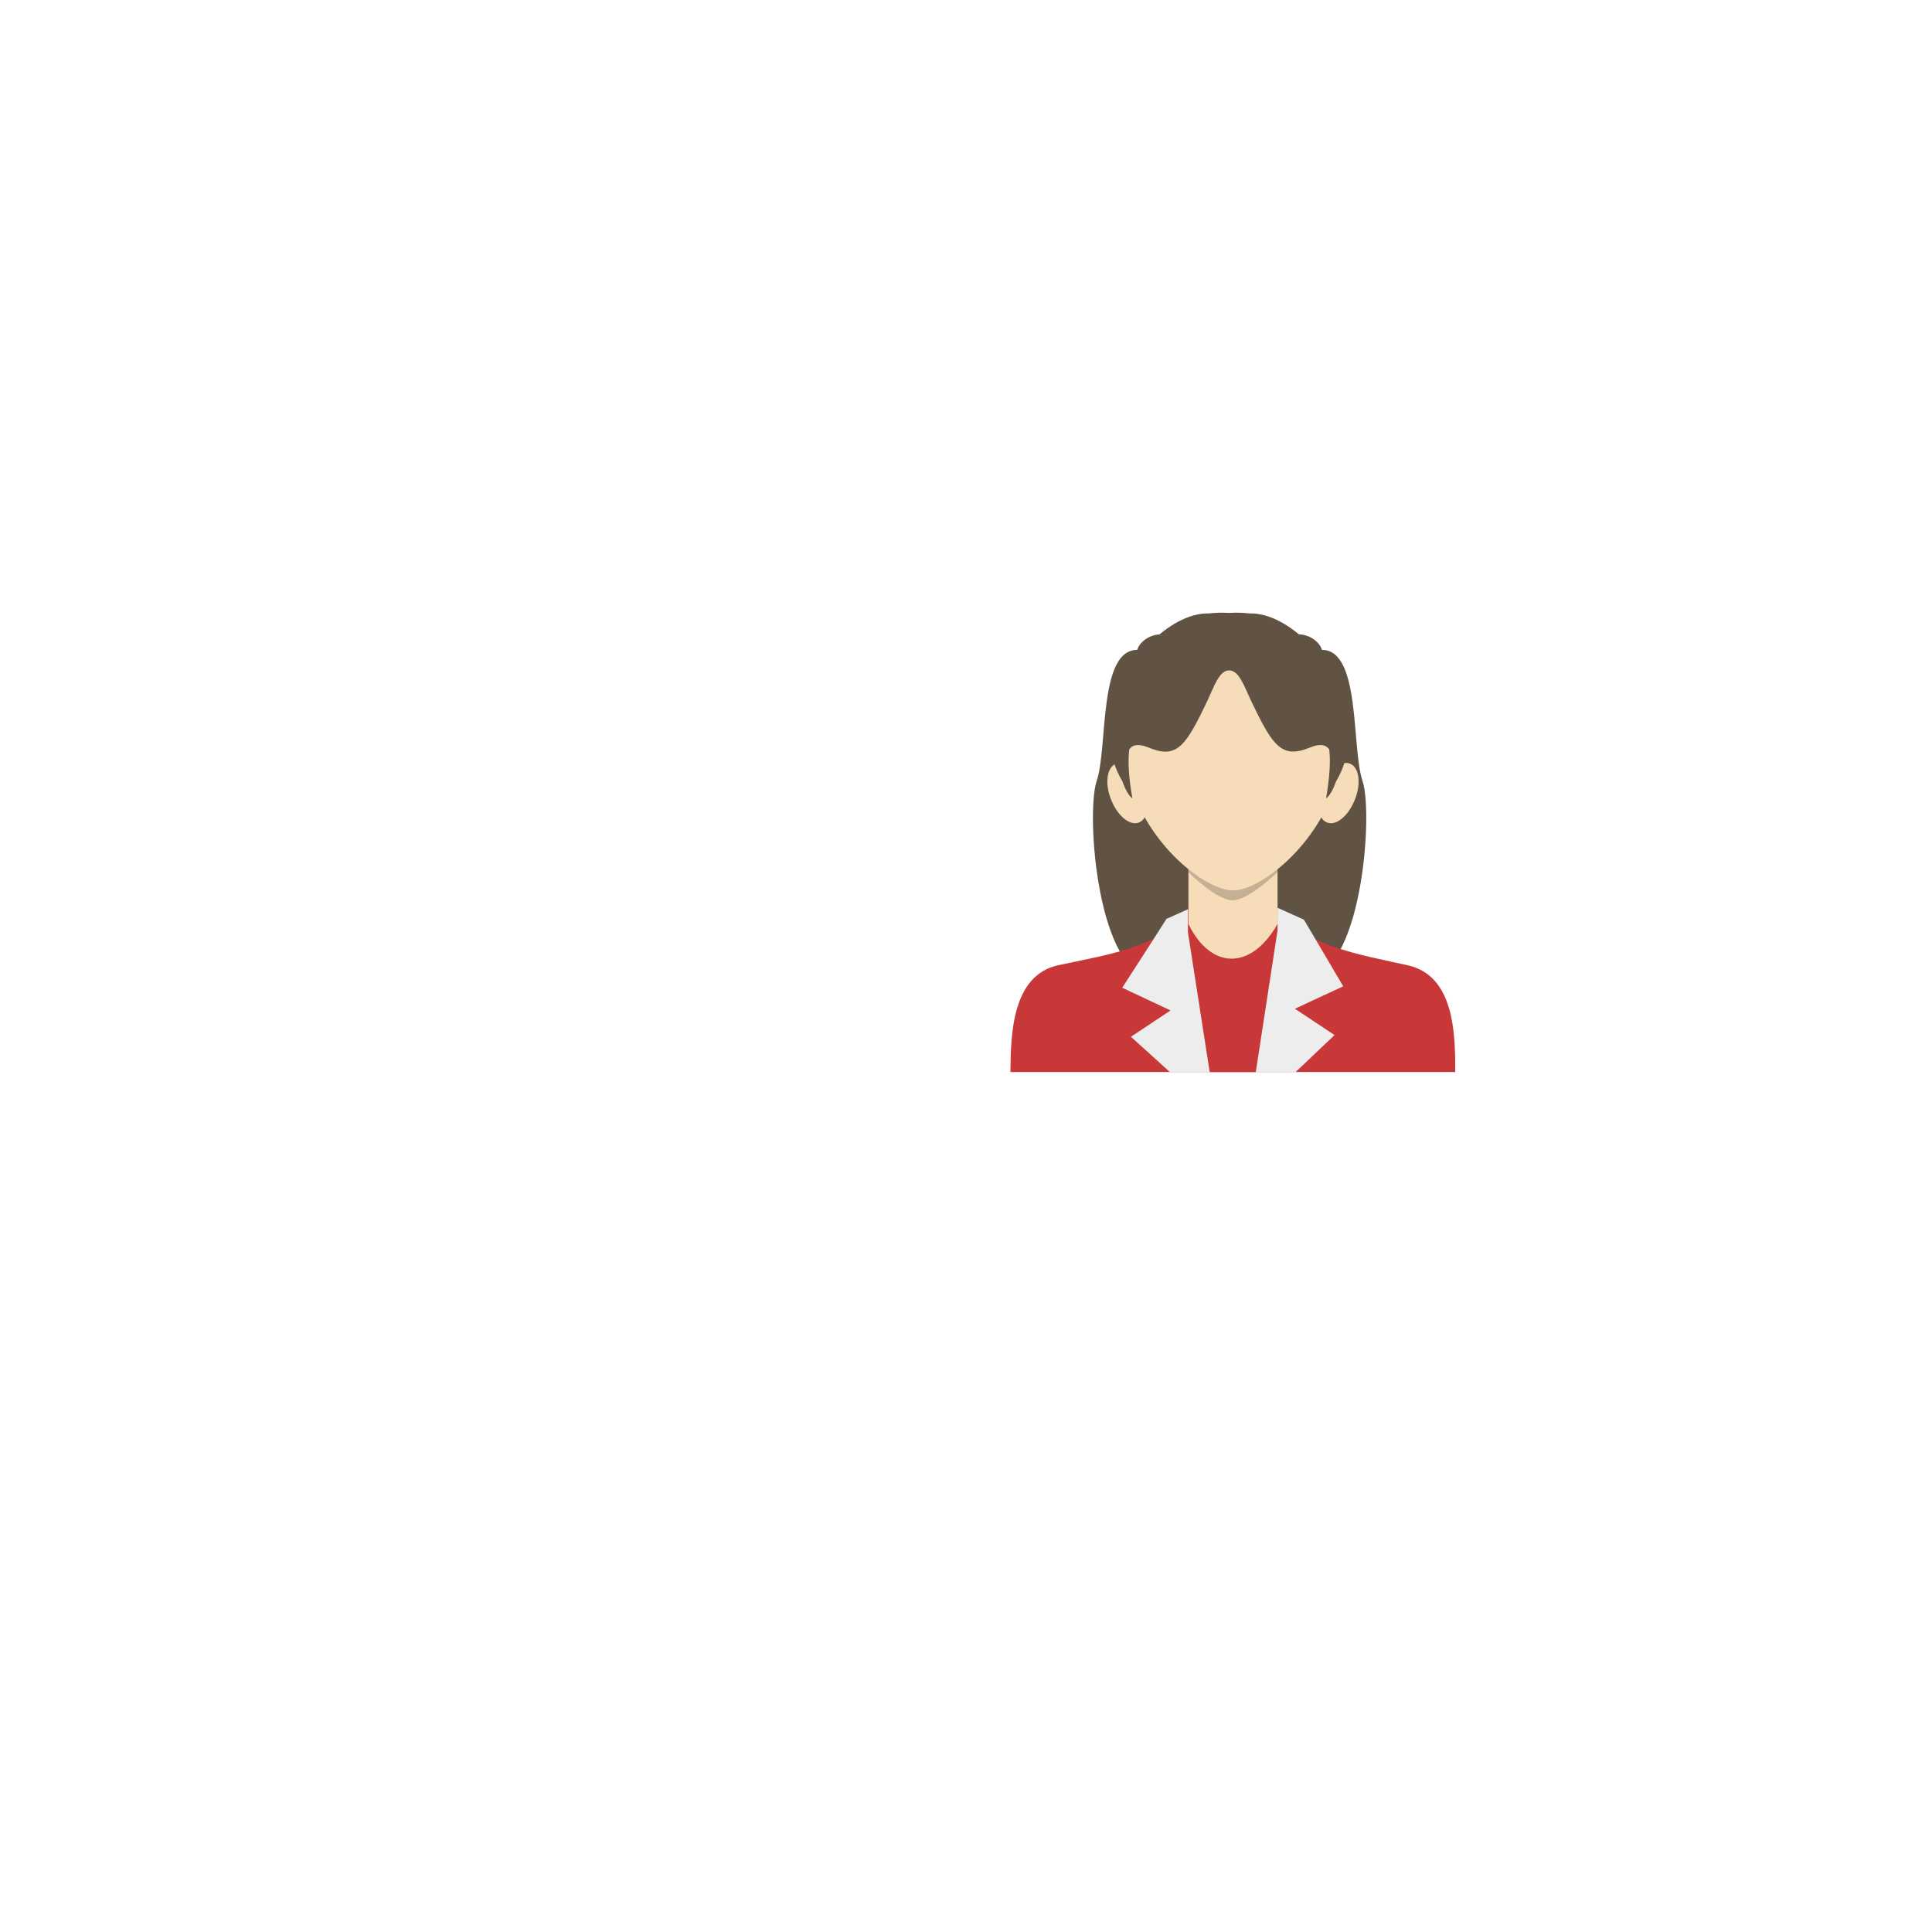
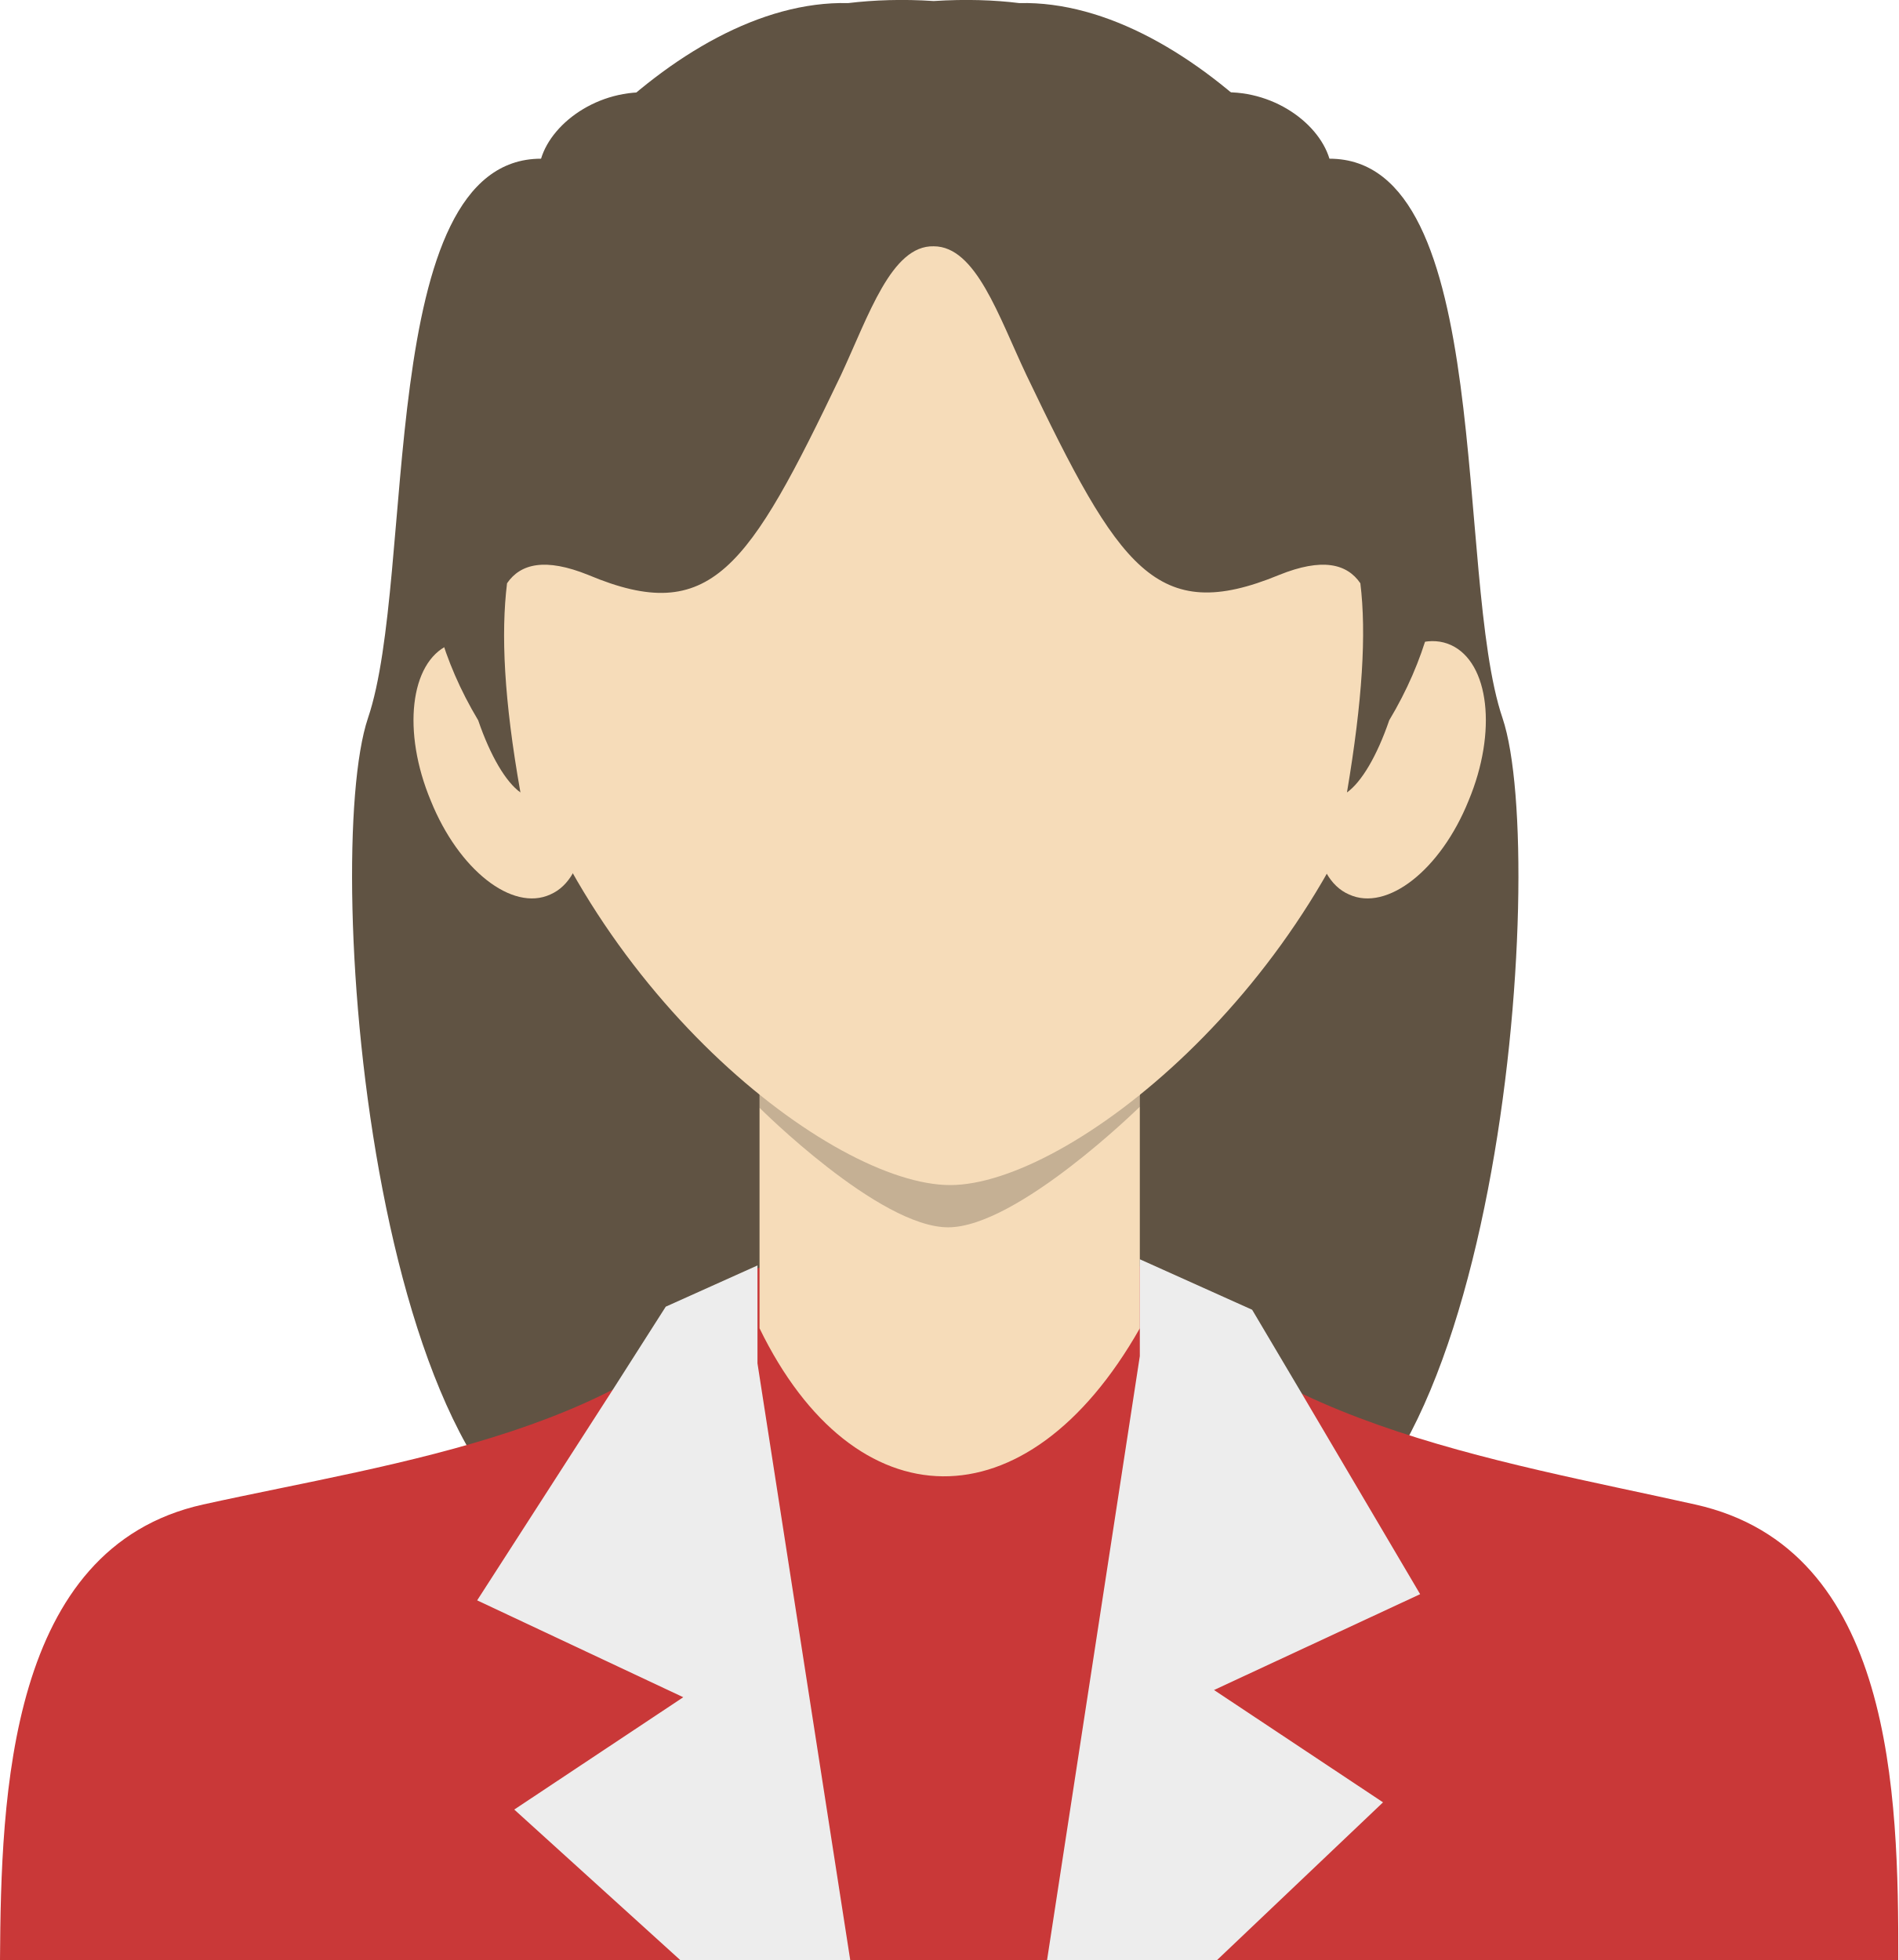
- <svg xmlns="http://www.w3.org/2000/svg" version="1.1" id="objects" x="0px" y="0px" viewBox="0 0 800 800" style="enable-background:new 0 0 800 800;" xml:space="preserve">
+ <svg xmlns="http://www.w3.org/2000/svg" version="1.1" id="objects" x="0px" y="0px" viewBox="0 0 184.2 190.2" style="enable-background:new 0 0 184.2 190.2;" xml:space="preserve">
  <style type="text/css">
- 	.st0{fill-rule:evenodd;clip-rule:evenodd;fill:#605343;}
- 	.st1{fill-rule:evenodd;clip-rule:evenodd;fill:#C93838;}
- 	.st2{fill-rule:evenodd;clip-rule:evenodd;fill:#F6DCB9;}
- 	.st3{opacity:0.2;fill-rule:evenodd;clip-rule:evenodd;}
- 	.st4{fill-rule:evenodd;clip-rule:evenodd;fill:#EDEDED;}
+ 	.st0{fill:#605343;}
+ 	.st1{fill:#C93838;}
+ 	.st2{fill:#F6DCB9;}
+ 	.st3{opacity:0.2;enable-background:new    ;}
+ 	.st4{fill:#EDEDED;}
</style>
  <g>
-     <path class="st0" d="M470.9,269.1c2.2-7.3,19.5-13.7,26.5,12.2c7.1,25.8,3.5,34.9,7.4,44c3.9,9.1-5.3,79.7-27,79.5   c-23.2-0.2-28.3-67.7-23.7-81.4C458.8,309.6,454.7,269.1,470.9,269.1z" />
-     <path class="st0" d="M547.4,269.1c-2.2-7.3-19.5-13.7-26.5,12.2c-7.1,25.8-3.5,34.9-7.4,44c-3.9,9.1,5.3,79.7,27,79.5   c23.2-0.2,28.3-67.7,23.7-81.4C559.5,309.6,563.6,269.1,547.4,269.1z" />
-     <path class="st1" d="M527.9,375.1c-0.4,0.6-35.6,1.1-35.9,1.7c-11.1,15.8-34.9,18.7-53.9,22.9c-18.9,4.2-19.6,28.2-19.7,44.2h184.2   c0-16-0.4-39.9-19.7-44.2C563.7,395.4,538.4,391.6,527.9,375.1z" />
-     <path class="st1" d="M529,376.6v8.7l-9,58.6h-19.2l-8.9-57.9v-9.1c0,0,0-0.1,0-0.1c0.4-0.6,35.6-1.1,35.9-1.7   C528.3,375.6,528.6,376.1,529,376.6z" />
-     <path class="st2" d="M492.1,337.4v30.3v14.9c9.2,18.9,25.9,19.4,36.9,0v-14.9v-30.3C529,313,492.1,313,492.1,337.4z" />
-     <path class="st2" d="M559.2,316.3c-3.7-1.7-8.9,2.4-11.6,9.1c-2.7,6.7-2,13.5,1.7,15.1c3.7,1.7,8.9-2.4,11.6-9.1   C563.7,324.7,562.9,318,559.2,316.3z" />
-     <path class="st2" d="M461.9,316.3c3.7-1.7,8.9,2.4,11.6,9.1c2.7,6.7,2,13.5-1.7,15.1c-3.7,1.7-8.9-2.4-11.6-9.1   C457.4,324.7,458.2,318,461.9,316.3z" />
-     <path class="st3" d="M492.1,359.9v1.3c0,0,11.6,11.6,18.3,11.6c6.7,0,18.6-11.7,18.6-11.7v-1.1H492.1z" />
-     <path class="st2" d="M510.6,368.7c-11.5,0-35.7-18.9-43.2-46c-7.6-27.3,6.7-66.5,43.2-66.5c36.5,0,50.7,39.2,43.2,66.5   C546.2,349.8,522,368.7,510.6,368.7z" />
-     <path class="st0" d="M556,289.3c-3.6-14.2-21.7-35.7-38.7-35.3c-2.4-0.3-5.2-0.4-8.3-0.2c-3-0.2-5.8-0.1-8.3,0.2   c-17-0.4-35.1,21.1-38.7,35.3c-2.9,11.4-4.2,22.6,2.8,34.3c1.2,3.5,2.7,6,4.1,7c-1.6-9-1.9-15.4-1.3-20.3c1.3-1.9,3.7-2.5,7.9-0.8   c11.9,5,15.5-0.6,24.5-19.4c2.7-5.8,4.9-12.6,9-12.5c4.1,0,6.3,6.8,9,12.5c9,18.8,12.6,24.3,24.5,19.4c4.2-1.7,6.6-1.1,7.9,0.8   c0.6,4.9,0.2,11.4-1.3,20.3c1.4-1,2.9-3.5,4.1-7C560.2,311.9,558.9,300.7,556,289.3z" />
-     <polygon class="st4" points="501,443.9 485.4,443.9 484.4,443.9 468.3,429.3 484.7,418.4 464.7,409 477.9,388.5 483,380.5    491.9,376.5 491.9,386 500.9,443.9  " />
-     <polygon class="st4" points="536.2,417.7 552.6,428.6 536.5,443.9 535.4,443.9 519.9,443.9 520,443.9 529,385.3 529,375.9    539.9,380.8 544.7,388.9 556.2,408.4  " />
+     <path class="st0" d="M52.5,15.4C54.7,8.1,72,1.7,79,27.6c7.1,25.8,3.5,34.9,7.4,44s-5.3,79.7-27,79.5   c-23.2-0.2-28.3-67.7-23.7-81.4C40.4,55.9,36.3,15.4,52.5,15.4z" />
+     <path class="st0" d="M129,15.4c-2.2-7.3-19.5-13.7-26.5,12.2c-7.1,25.8-3.5,34.9-7.4,44c-3.9,9.1,5.3,79.7,27,79.5   c23.2-0.2,28.3-67.7,23.7-81.4C141.1,55.9,145.2,15.4,129,15.4z" />
+     <path class="st1" d="M109.5,121.4c-0.4,0.6-35.6,1.1-35.9,1.7c-11.1,15.8-34.9,18.7-53.9,22.9C0.8,150.2,0.1,174.2,0,190.2h184.2   c0-16-0.4-39.9-19.7-44.2C145.3,141.7,120,137.9,109.5,121.4z" />
+     <path class="st1" d="M110.6,122.9v8.7l-9,58.6H82.4l-8.9-57.9v-9.1v-0.1c0.4-0.6,35.6-1.1,35.9-1.7   C109.9,121.9,110.2,122.4,110.6,122.9z" />
+     <path class="st2" d="M73.7,83.7V114v14.9c9.2,18.9,25.9,19.4,36.9,0V114V83.7C110.6,59.3,73.7,59.3,73.7,83.7z" />
+     <path class="st2" d="M140.8,62.6c-3.7-1.7-8.9,2.4-11.6,9.1c-2.7,6.7-2,13.5,1.7,15.1c3.7,1.7,8.9-2.4,11.6-9.1   C145.3,71,144.5,64.3,140.8,62.6z" />
+     <path class="st2" d="M43.5,62.6c3.7-1.7,8.9,2.4,11.6,9.1s2,13.5-1.7,15.1c-3.7,1.7-8.9-2.4-11.6-9.1C39,71,39.8,64.3,43.5,62.6z" />
+     <path class="st3" d="M73.7,106.2v1.3c0,0,11.6,11.6,18.3,11.6s18.6-11.7,18.6-11.7v-1.1L73.7,106.2L73.7,106.2z" />
+     <path class="st2" d="M92.2,115C80.7,115,56.5,96.1,49,69C41.4,41.7,55.7,2.5,92.2,2.5s50.7,39.2,43.2,66.5   C127.8,96.1,103.6,115,92.2,115z" />
+     <path class="st0" d="M137.6,35.6C134,21.4,115.9-0.1,98.9,0.3c-2.4-0.3-5.2-0.4-8.3-0.2c-3-0.2-5.8-0.1-8.3,0.2   c-17-0.4-35.1,21.1-38.7,35.3c-2.9,11.4-4.2,22.6,2.8,34.3c1.2,3.5,2.7,6,4.1,7c-1.6-9-1.9-15.4-1.3-20.3c1.3-1.9,3.7-2.5,7.9-0.8   c11.9,5,15.5-0.6,24.5-19.4c2.7-5.8,4.9-12.6,9-12.5c4.1,0,6.3,6.8,9,12.5c9,18.8,12.6,24.3,24.5,19.4c4.2-1.7,6.6-1.1,7.9,0.8   c0.6,4.9,0.2,11.4-1.3,20.3c1.4-1,2.9-3.5,4.1-7C141.8,58.2,140.5,47,137.6,35.6z" />
+     <polygon class="st4" points="82.6,190.2 67,190.2 66,190.2 49.9,175.6 66.3,164.7 46.3,155.3 59.5,134.8 64.6,126.8 73.5,122.8    73.5,132.3 82.5,190.2  " />
+     <polygon class="st4" points="117.8,164 134.2,174.9 118.1,190.2 117,190.2 101.5,190.2 101.6,190.2 110.6,131.6 110.6,122.2    121.5,127.1 126.3,135.2 137.8,154.7  " />
  </g>
</svg>
